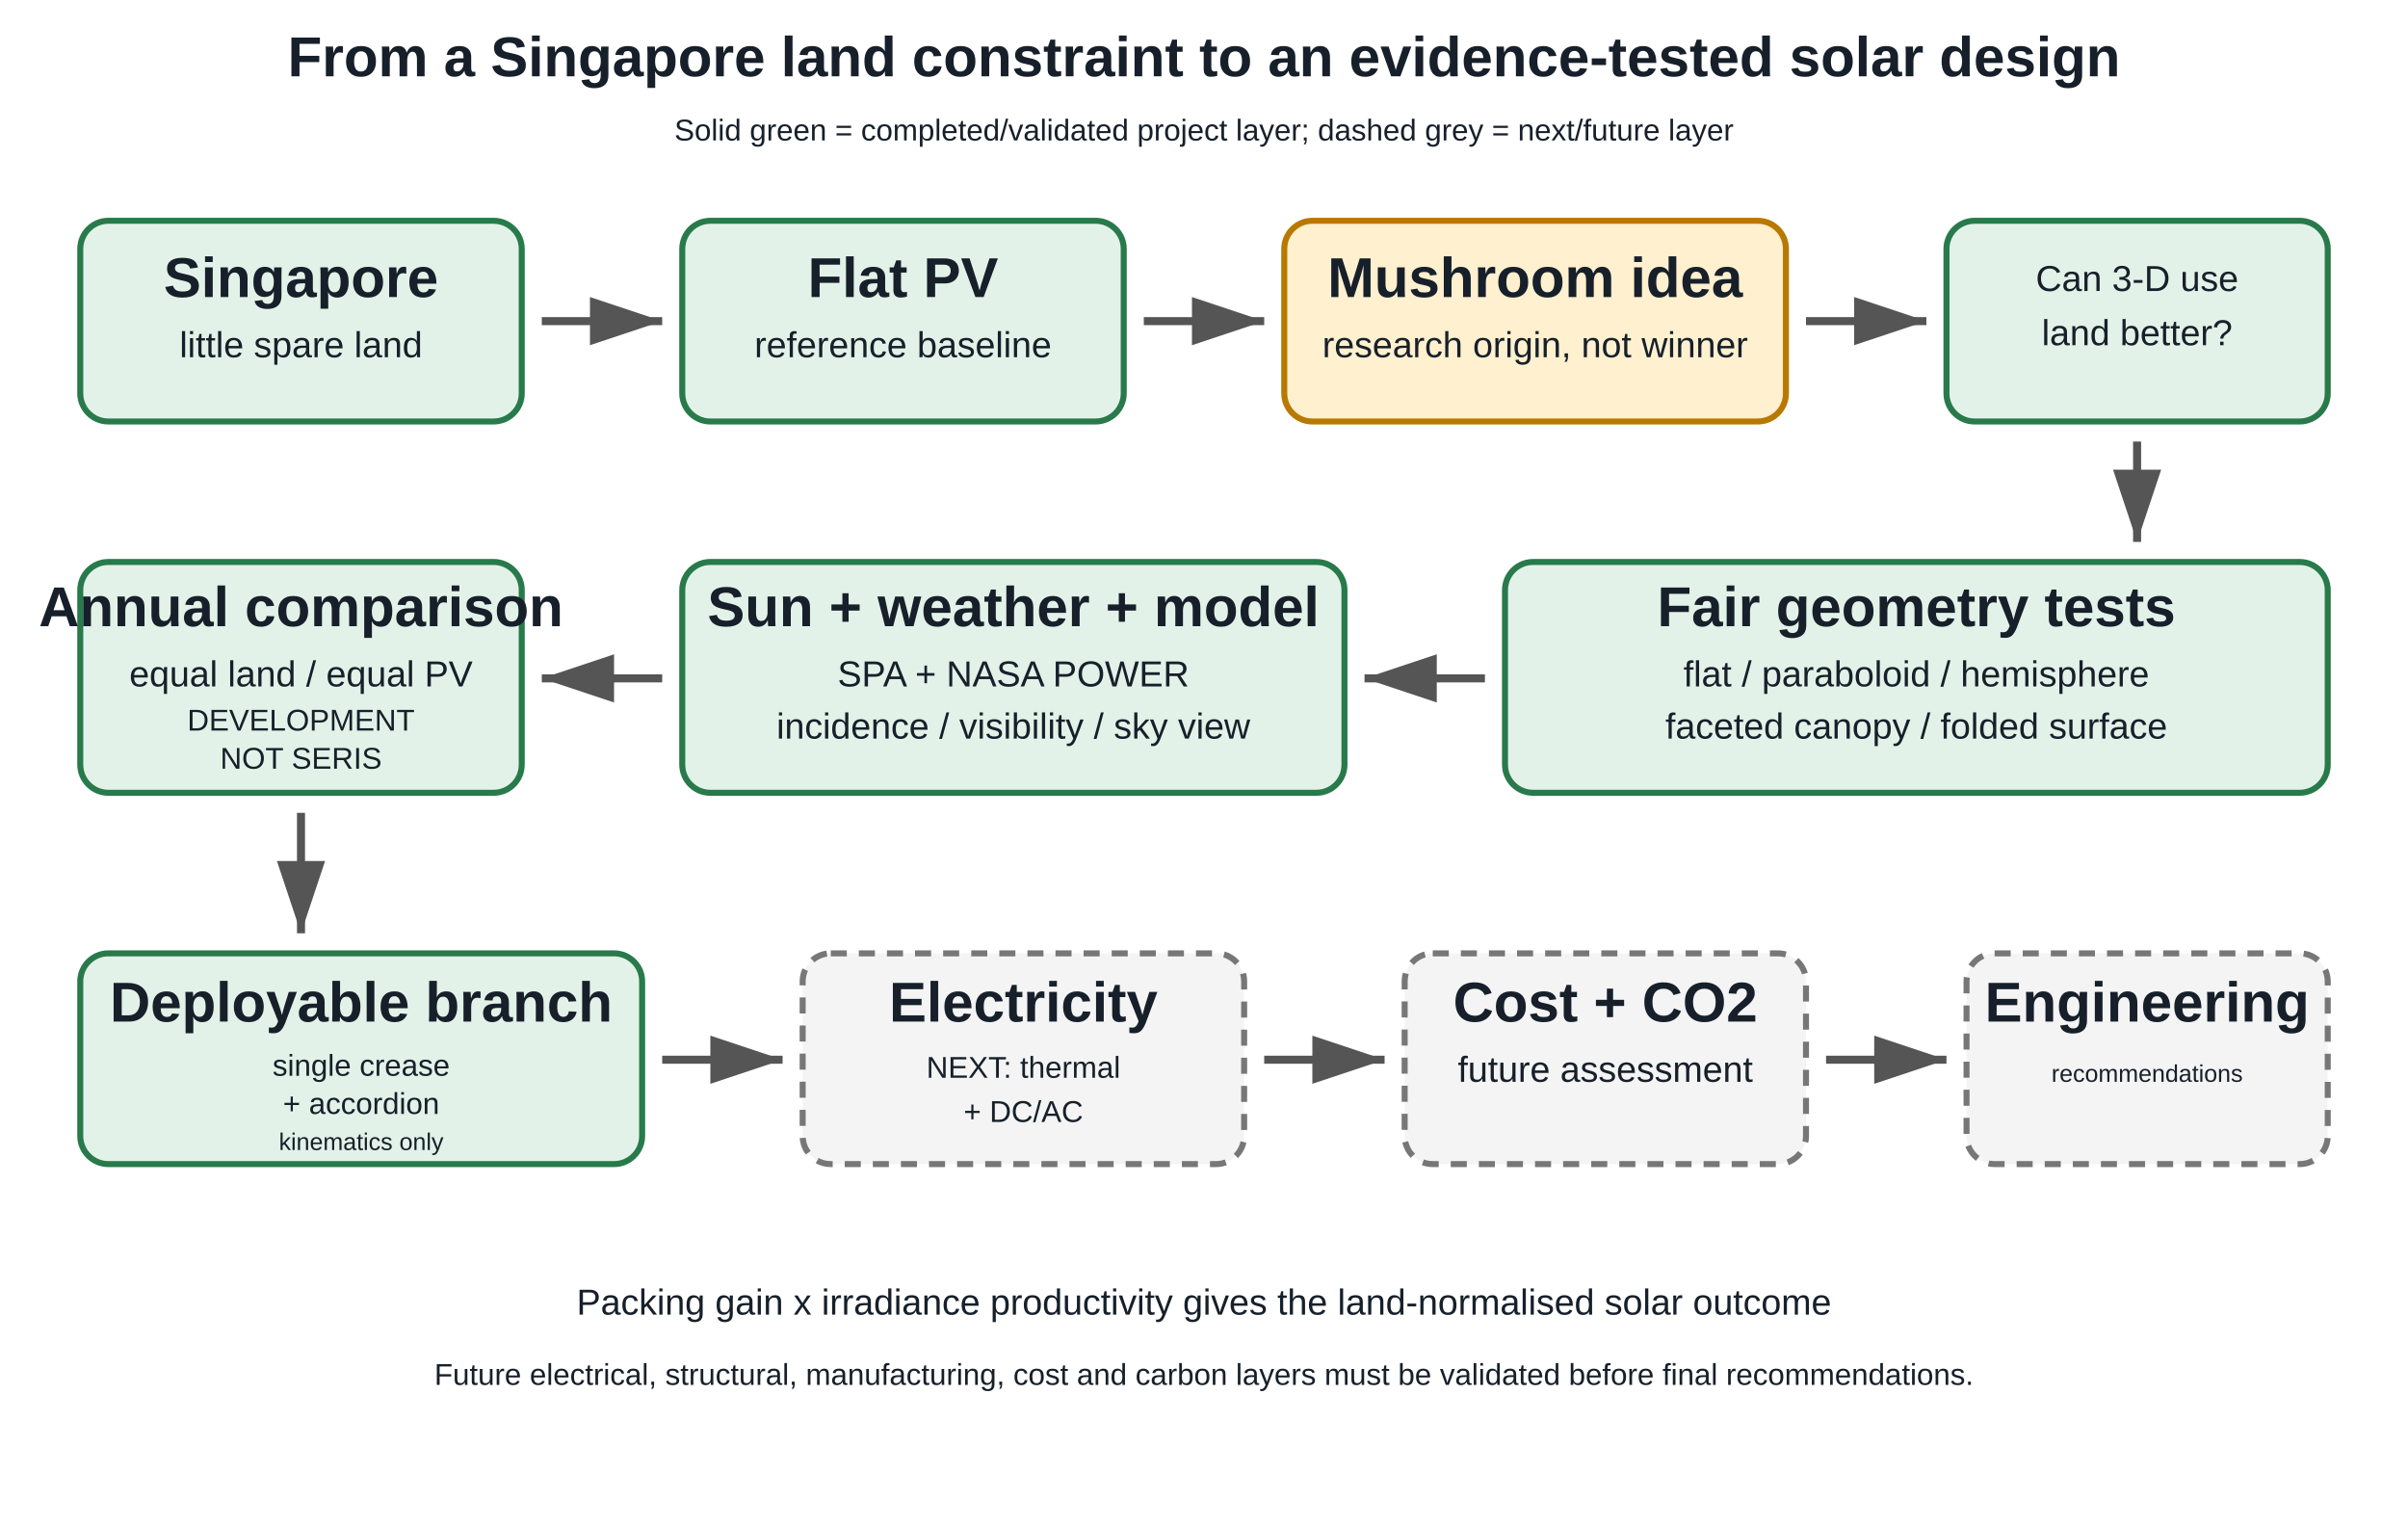
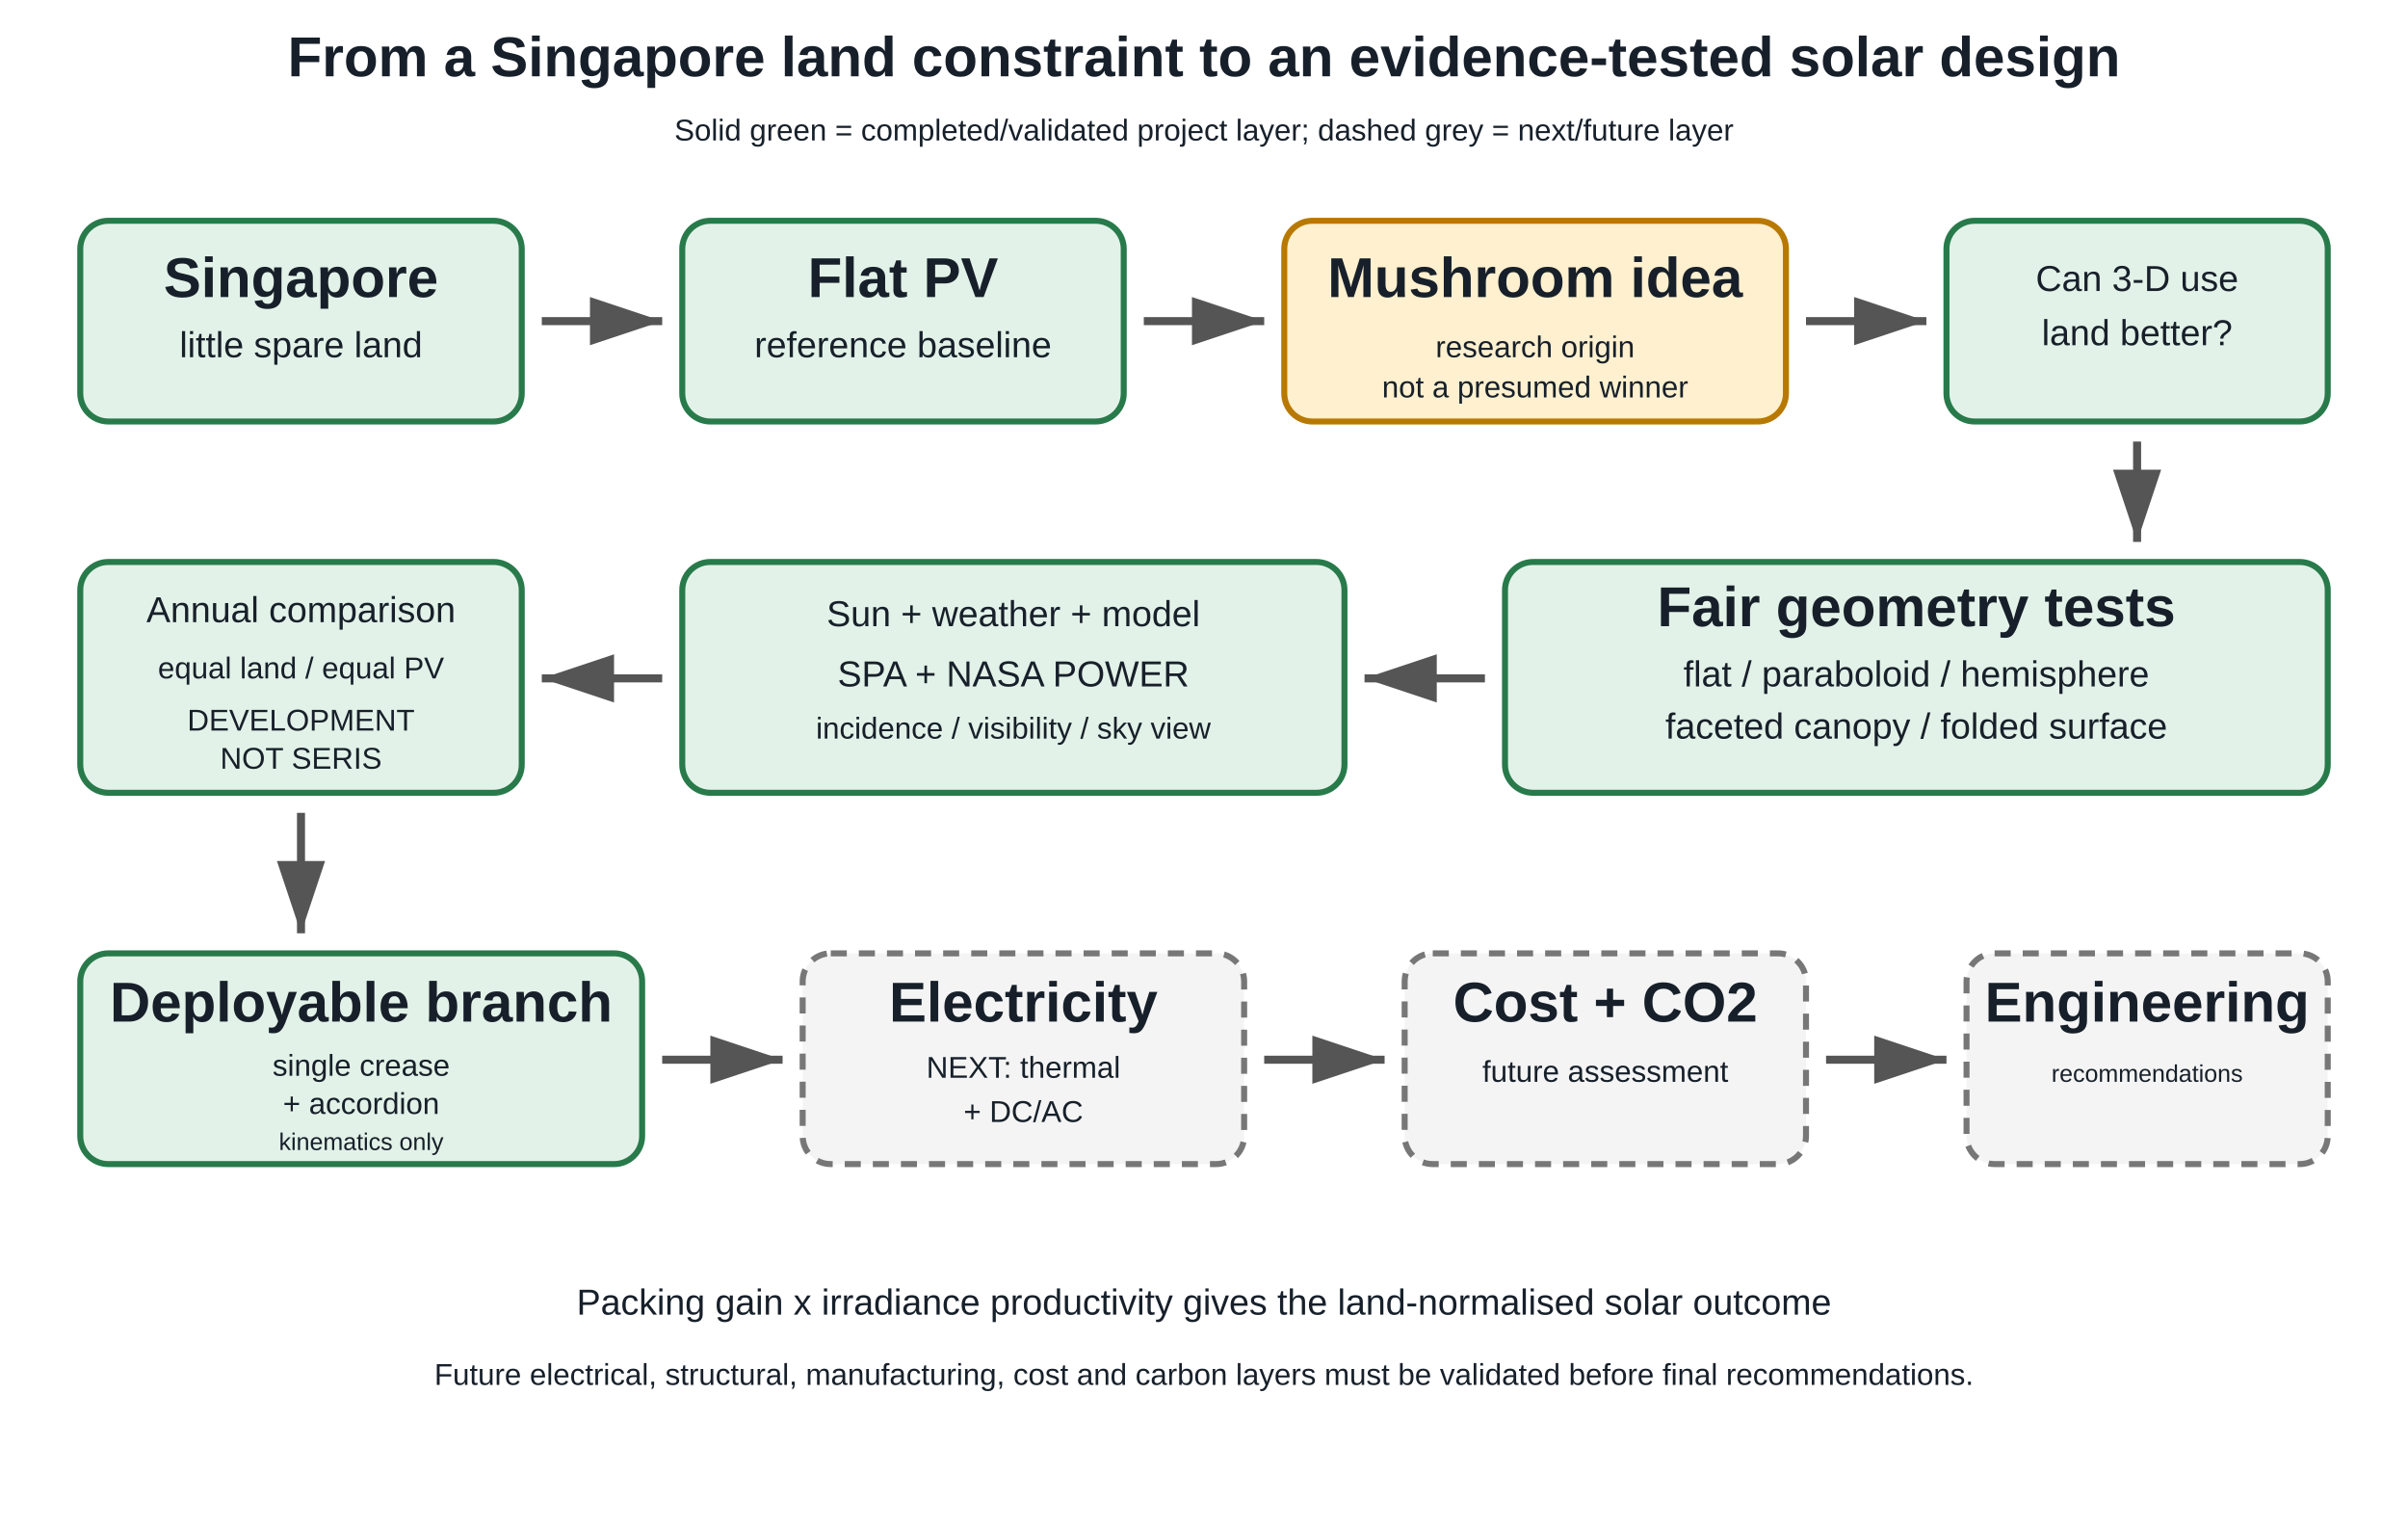
<svg xmlns="http://www.w3.org/2000/svg" width="1200" height="760" viewBox="0 0 1200 760">
  <style>text{font-family:Arial,sans-serif;fill:#17202a}.h{font-size:28px;font-weight:700}.t{font-size:18px}.s{font-size:15px}.xs{font-size:12px}.done{fill:#e3f2e8;stroke:#287a4b;stroke-width:3}.future{fill:#f4f4f4;stroke:#777;stroke-width:3;stroke-dasharray:8 6}.origin{fill:#fff0cf;stroke:#b87900;stroke-width:3}.arr{stroke:#555;stroke-width:4;marker-end:url(#a)}</style>
  <defs>
    <marker id="a" markerWidth="10" markerHeight="10" refX="9" refY="3" orient="auto">
      <path d="M0,0 L0,6 L9,3 z" fill="#555" />
    </marker>
  </defs>
  <text x="600" y="38" text-anchor="middle" class="h">From a Singapore land constraint to an evidence-tested solar design</text>
  <text x="600" y="70" text-anchor="middle" class="s">Solid green = completed/validated project layer; dashed grey = next/future layer</text>
  <g transform="translate(40 110)">
    <rect width="220" height="100" rx="14" class="done" />
    <text x="110" y="38" text-anchor="middle" class="h">Singapore</text>
    <text x="110" y="68" text-anchor="middle" class="t">little spare land</text>
  </g>
  <line x1="270" y1="160" x2="330" y2="160" class="arr" />
  <g transform="translate(340 110)">
    <rect width="220" height="100" rx="14" class="done" />
    <text x="110" y="38" text-anchor="middle" class="h">Flat PV</text>
    <text x="110" y="68" text-anchor="middle" class="t">reference baseline</text>
  </g>
  <line x1="570" y1="160" x2="630" y2="160" class="arr" />
  <g transform="translate(640 110)">
    <rect width="250" height="100" rx="14" class="origin" />
    <text x="125" y="38" text-anchor="middle" class="h">Mushroom idea</text>
-     <text x="125" y="68" text-anchor="middle" class="t">research origin, not winner</text>
+     <text x="125" y="68" text-anchor="middle" class="s">research origin</text>
+     <text x="125" y="88" text-anchor="middle" class="s">not a presumed winner</text>
  </g>
  <line x1="900" y1="160" x2="960" y2="160" class="arr" />
  <g transform="translate(970 110)">
    <rect width="190" height="100" rx="14" class="done" />
    <text x="95" y="35" text-anchor="middle" class="t">Can 3-D use</text>
    <text x="95" y="62" text-anchor="middle" class="t">land better?</text>
  </g>
  <line x1="1065" y1="220" x2="1065" y2="270" class="arr" />
  <g transform="translate(750 280)">
    <rect width="410" height="115" rx="14" class="done" />
    <text x="205" y="32" text-anchor="middle" class="h">Fair geometry tests</text>
    <text x="205" y="62" text-anchor="middle" class="t">flat / paraboloid / hemisphere</text>
    <text x="205" y="88" text-anchor="middle" class="t">faceted canopy / folded surface</text>
  </g>
  <line x1="740" y1="338" x2="680" y2="338" class="arr" />
  <g transform="translate(340 280)">
    <rect width="330" height="115" rx="14" class="done" />
-     <text x="165" y="32" text-anchor="middle" class="h">Sun + weather + model</text>
+     <text x="165" y="32" text-anchor="middle" class="t">Sun + weather + model</text>
    <text x="165" y="62" text-anchor="middle" class="t">SPA + NASA POWER</text>
-     <text x="165" y="88" text-anchor="middle" class="t">incidence / visibility / sky view</text>
+     <text x="165" y="88" text-anchor="middle" class="s">incidence / visibility / sky view</text>
  </g>
  <line x1="330" y1="338" x2="270" y2="338" class="arr" />
  <g transform="translate(40 280)">
    <rect width="220" height="115" rx="14" class="done" />
-     <text x="110" y="32" text-anchor="middle" class="h">Annual comparison</text>
-     <text x="110" y="62" text-anchor="middle" class="t">equal land / equal PV</text>
+     <text x="110" y="30" text-anchor="middle" class="t">Annual comparison</text>
+     <text x="110" y="58" text-anchor="middle" class="s">equal land / equal PV</text>
    <text x="110" y="84" text-anchor="middle" class="s">DEVELOPMENT</text>
    <text x="110" y="103" text-anchor="middle" class="s">NOT SERIS</text>
  </g>
  <line x1="150" y1="405" x2="150" y2="465" class="arr" />
  <g transform="translate(40 475)">
    <rect width="280" height="105" rx="14" class="done" />
    <text x="140" y="34" text-anchor="middle" class="h">Deployable branch</text>
    <text x="140" y="61" text-anchor="middle" class="s">single crease</text>
    <text x="140" y="80" text-anchor="middle" class="s">+ accordion</text>
    <text x="140" y="98" text-anchor="middle" class="xs">kinematics only</text>
  </g>
  <line x1="330" y1="528" x2="390" y2="528" class="arr" />
  <g transform="translate(400 475)">
    <rect width="220" height="105" rx="14" class="future" />
    <text x="110" y="34" text-anchor="middle" class="h">Electricity</text>
    <text x="110" y="62" text-anchor="middle" class="s">NEXT: thermal</text>
    <text x="110" y="84" text-anchor="middle" class="s">+ DC/AC</text>
  </g>
  <line x1="630" y1="528" x2="690" y2="528" class="arr" />
  <g transform="translate(700 475)">
    <rect width="200" height="105" rx="14" class="future" />
    <text x="100" y="34" text-anchor="middle" class="h">Cost + CO2</text>
-     <text x="100" y="64" text-anchor="middle" class="t">future assessment</text>
+     <text x="100" y="64" text-anchor="middle" class="s">future assessment</text>
  </g>
  <line x1="910" y1="528" x2="970" y2="528" class="arr" />
  <g transform="translate(980 475)">
    <rect width="180" height="105" rx="14" class="future" />
    <text x="90" y="34" text-anchor="middle" class="h">Engineering</text>
    <text x="90" y="64" text-anchor="middle" class="xs">recommendations</text>
  </g>
  <text x="600" y="655" text-anchor="middle" class="t">Packing gain x irradiance productivity gives the land-normalised solar outcome</text>
  <text x="600" y="690" text-anchor="middle" class="s">Future electrical, structural, manufacturing, cost and carbon layers must be validated before final recommendations.</text>
</svg>
